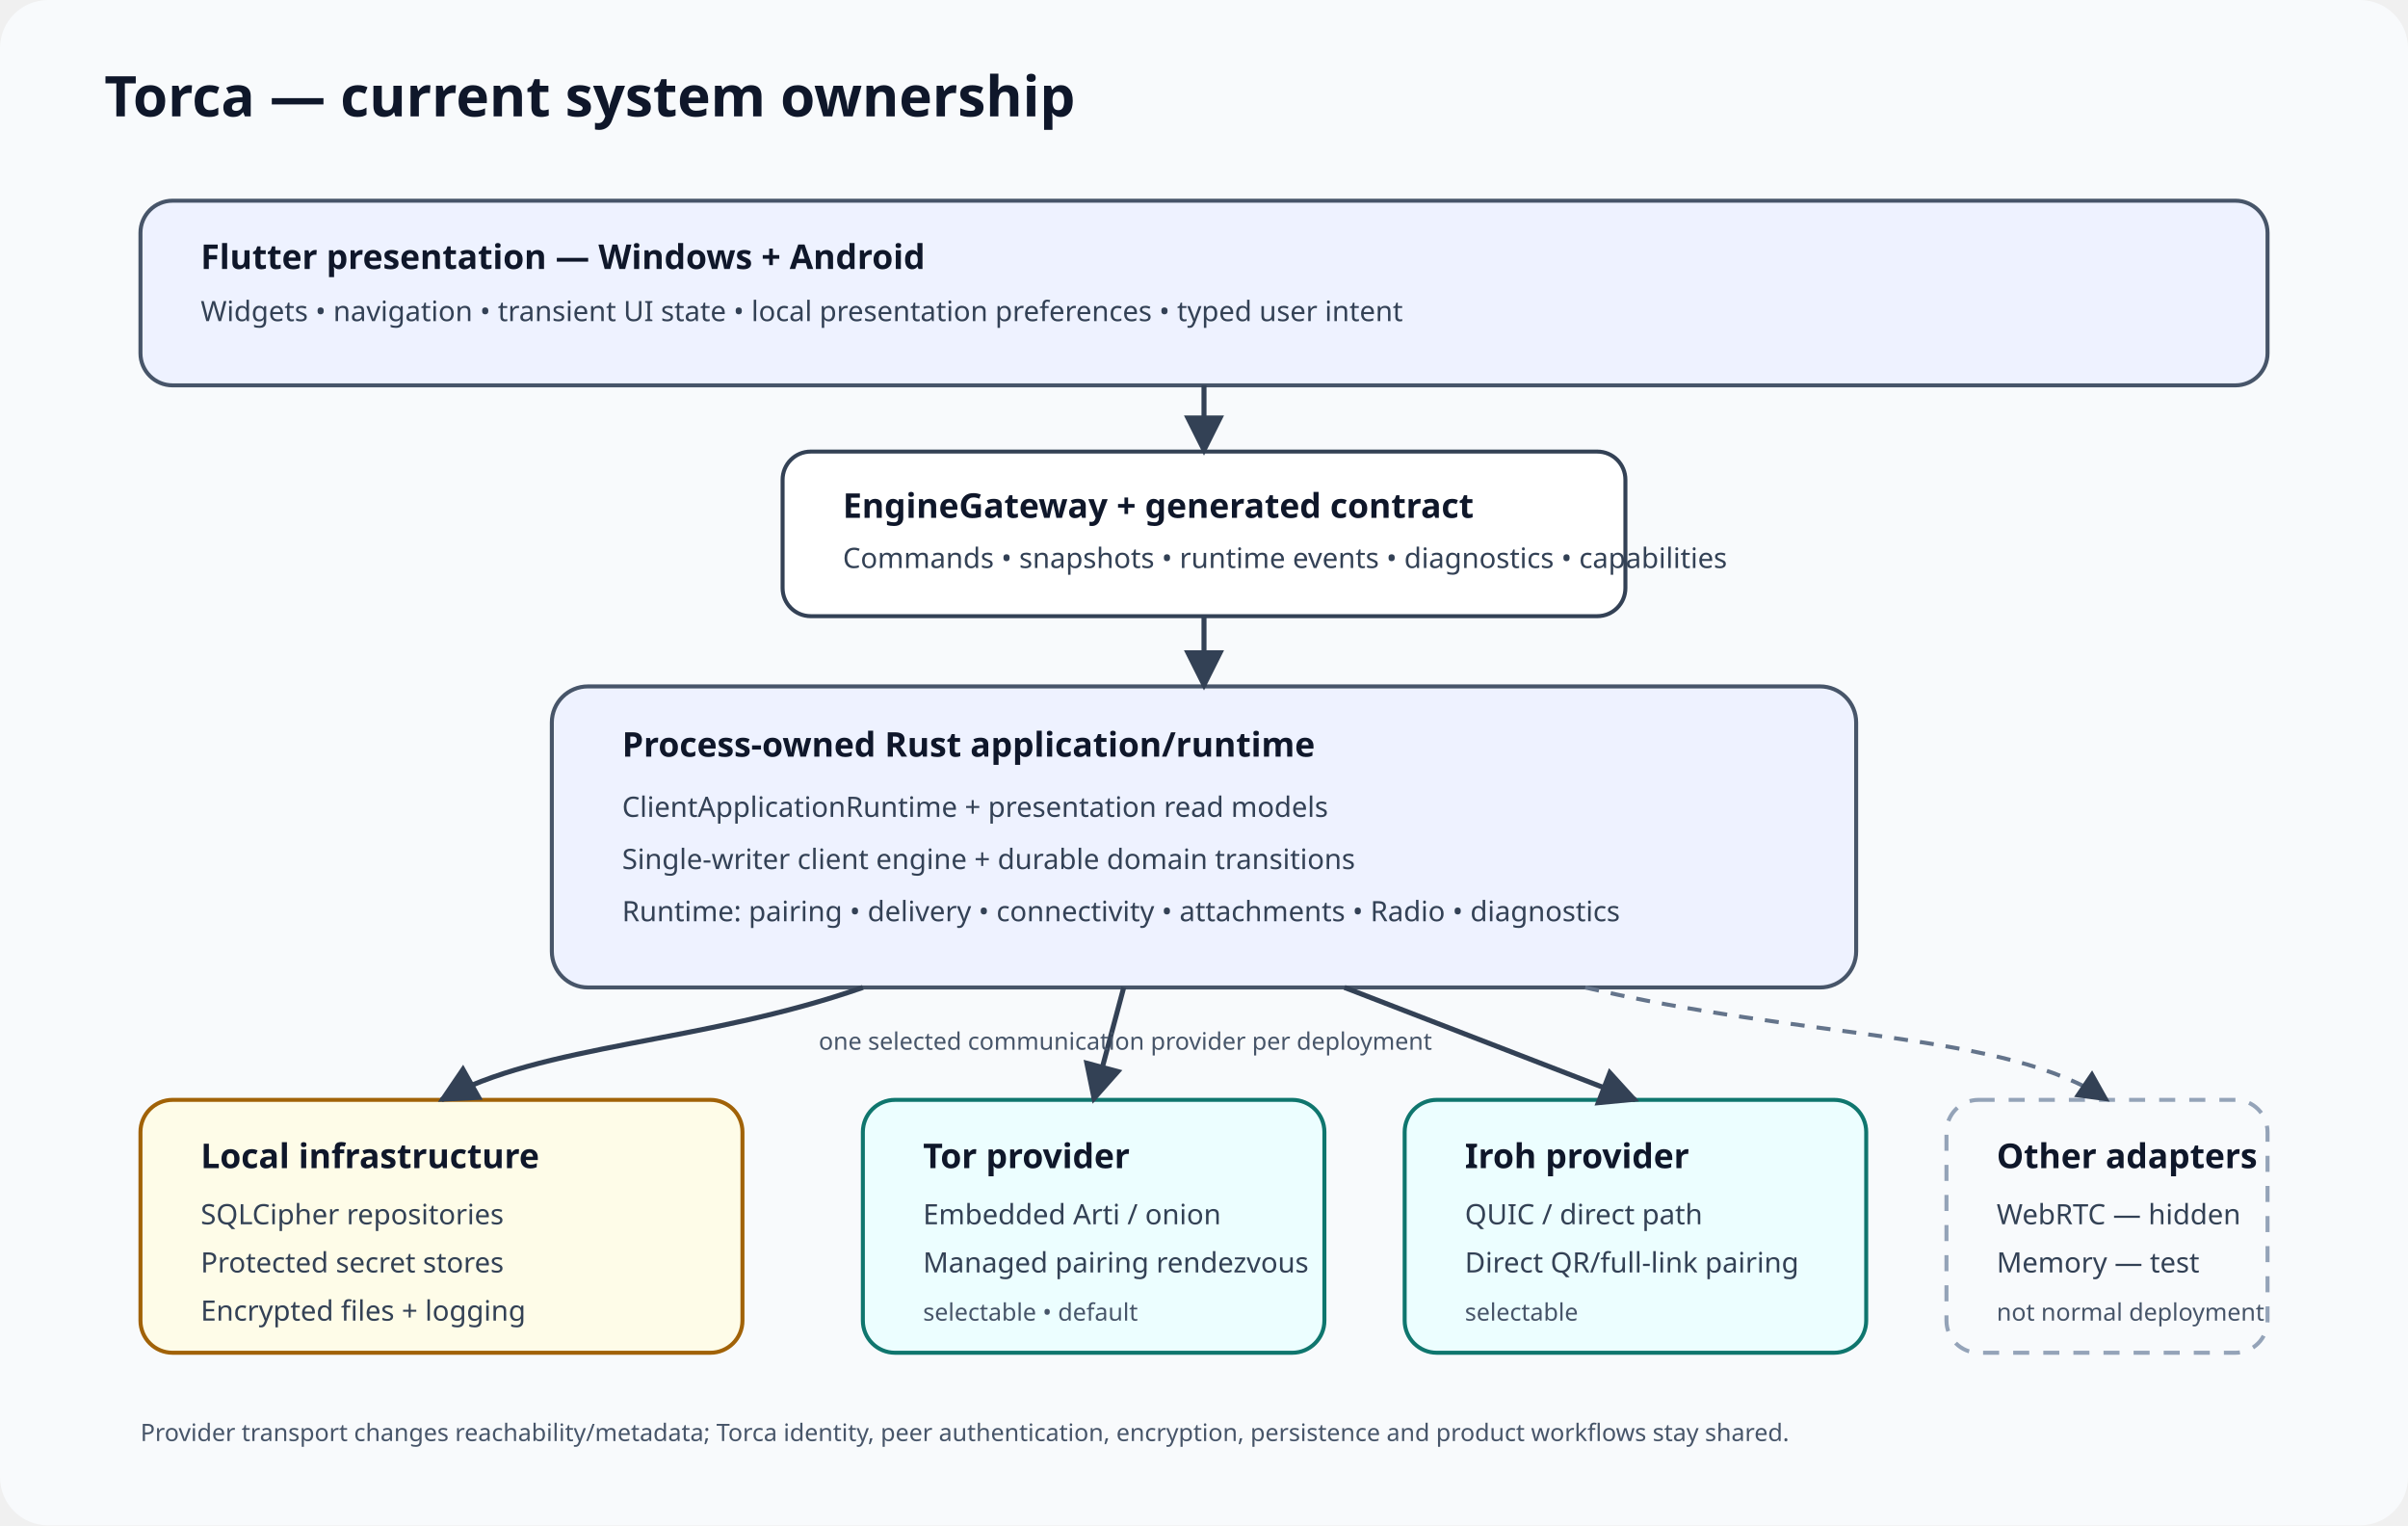
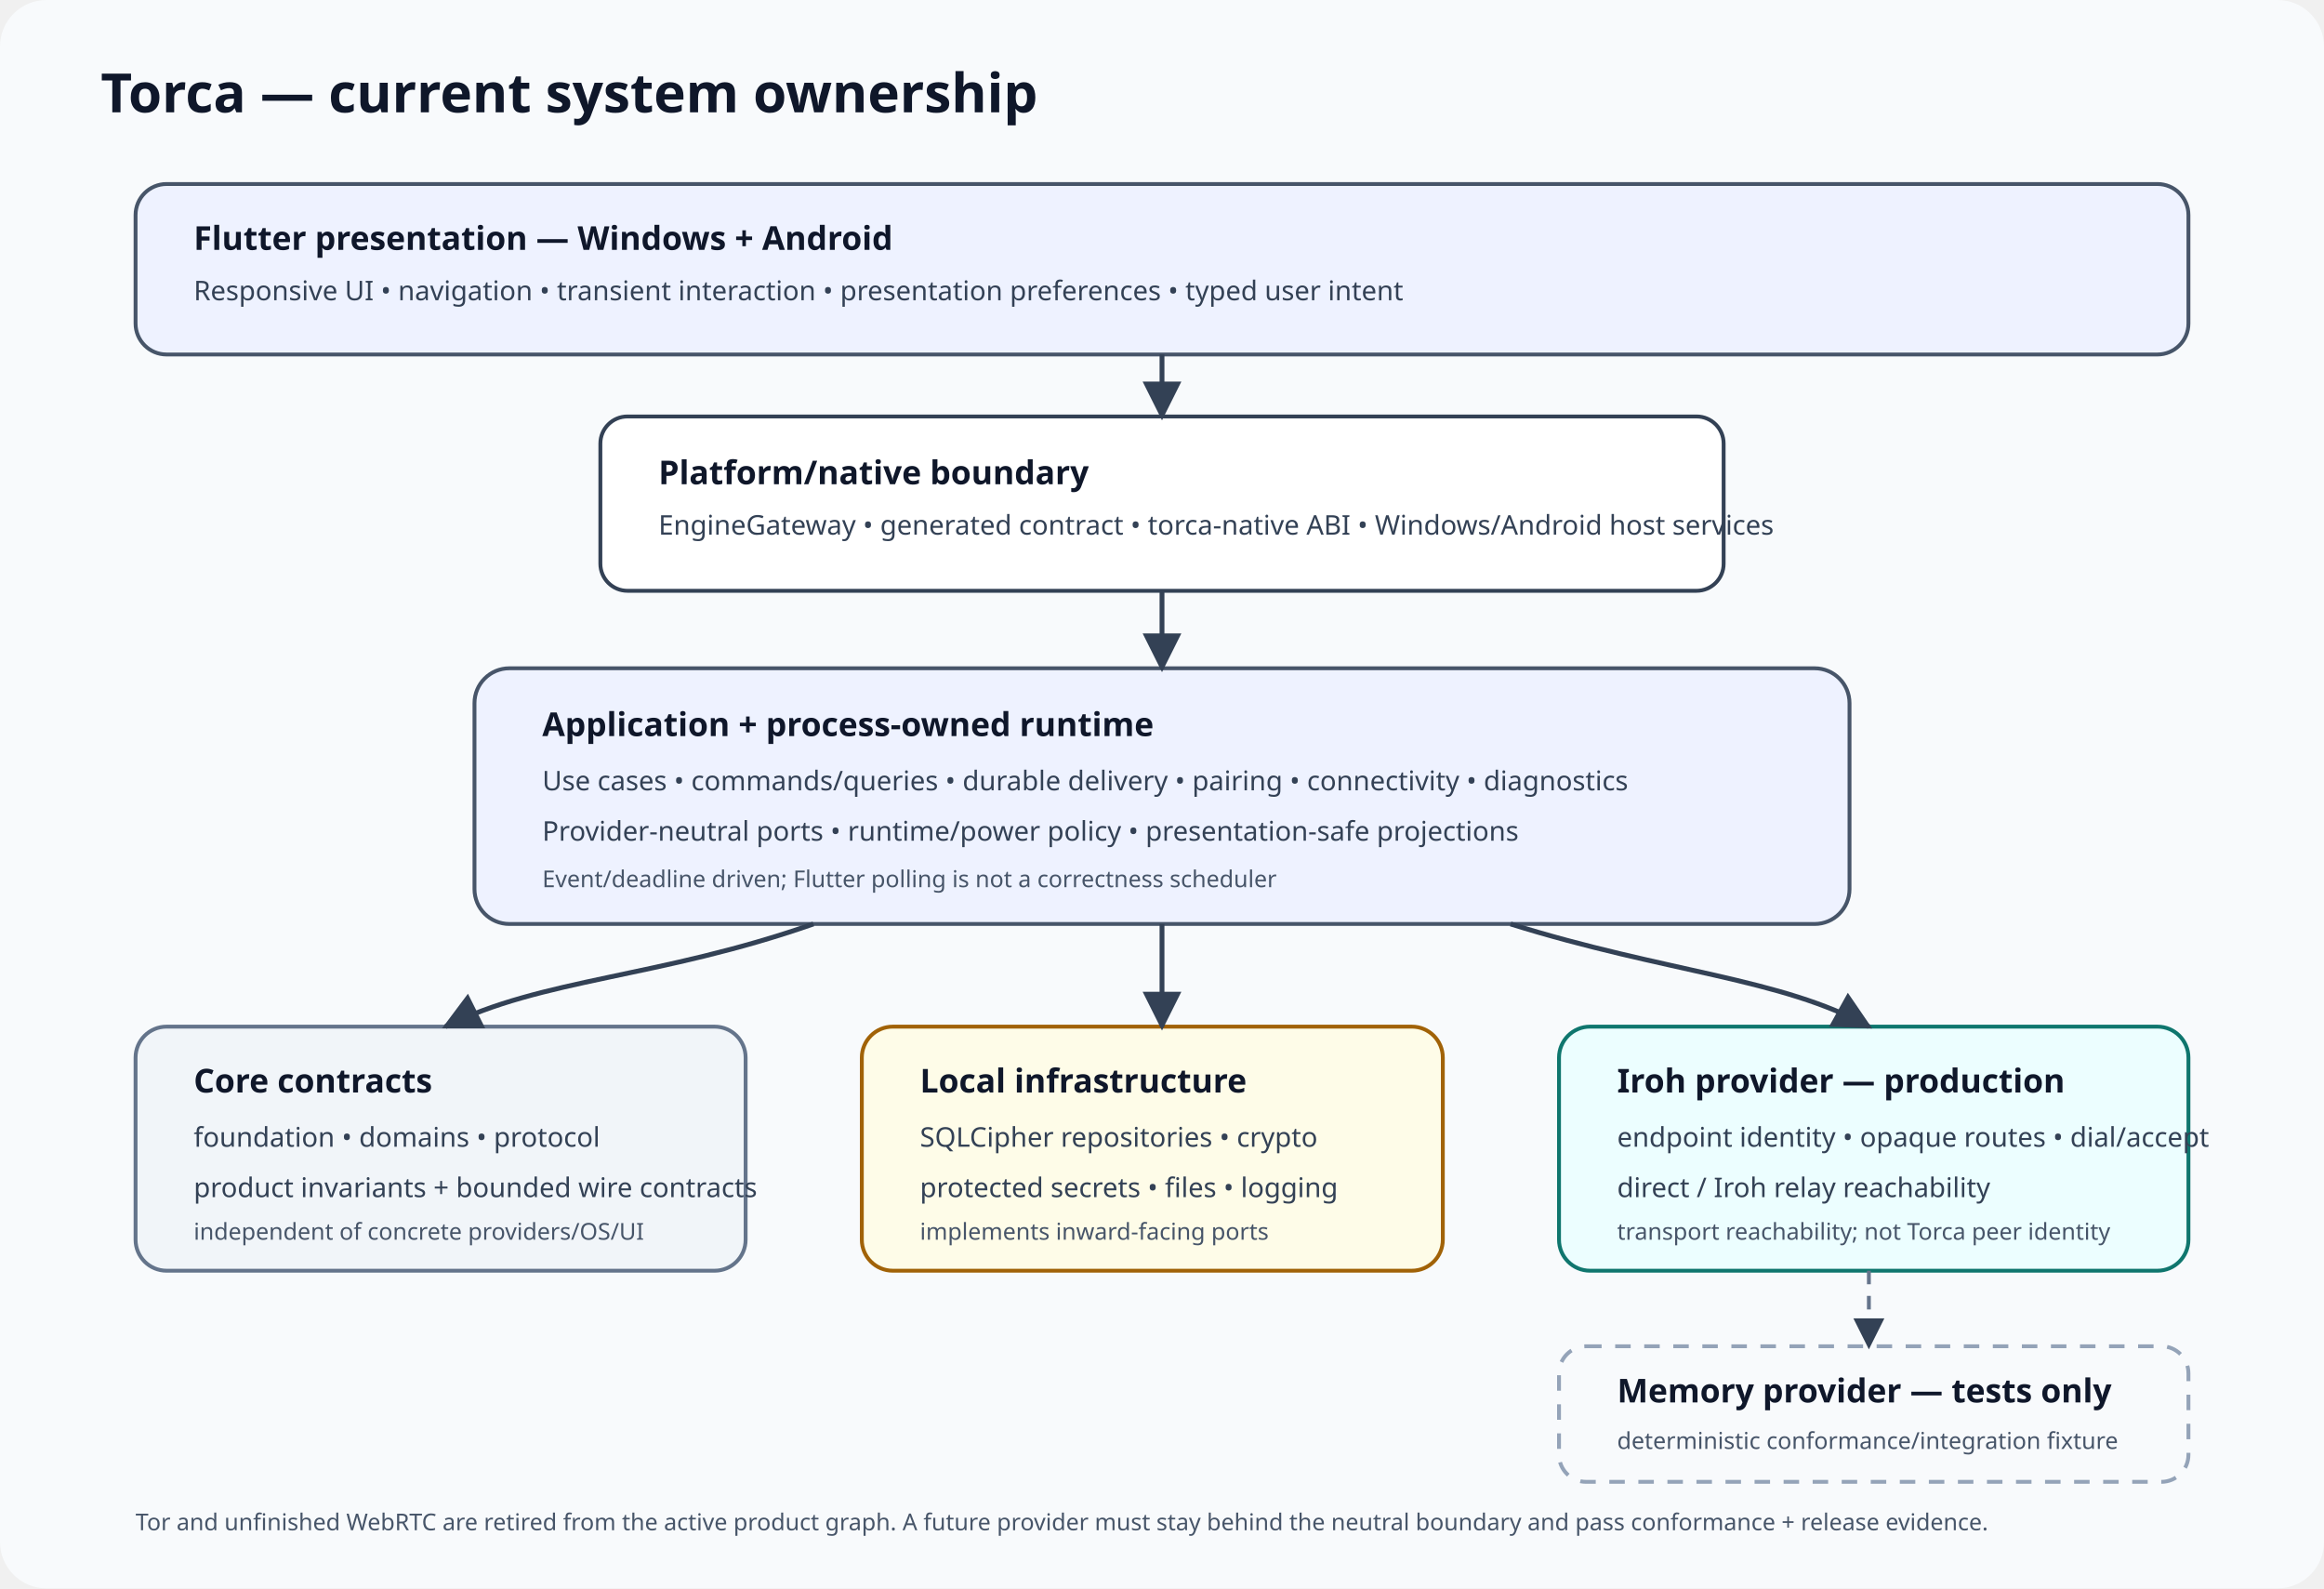
- <svg xmlns="http://www.w3.org/2000/svg" width="1200" height="760" viewBox="0 0 1200 760" role="img" aria-labelledby="title desc">
+ <svg xmlns="http://www.w3.org/2000/svg" width="1200" height="820" viewBox="0 0 1200 820" role="img" aria-labelledby="title desc">
  <defs>
    <marker id="arrow" viewBox="0 0 10 10" refX="9" refY="5" markerWidth="8" markerHeight="8" orient="auto-start-reverse">
-       <path d="M 0 0 L 10 5 L 0 10 z" fill="#334155" />
+       <path d="M0 0 L10 5 L0 10z" fill="#334155" />
    </marker>
    <style>
-       .bg{fill:#f8fafc}.box{fill:#fff;stroke:#334155;stroke-width:2}.soft{fill:#eef2ff;stroke:#475569;stroke-width:2}.provider{fill:#ecfeff;stroke:#0f766e;stroke-width:2}.hidden{fill:#f8fafc;stroke:#94a3b8;stroke-width:2;stroke-dasharray:8 7}.storage{fill:#fefce8;stroke:#a16207;stroke-width:2}.title{font:700 28px system-ui,sans-serif;fill:#0f172a}.h{font:700 17px system-ui,sans-serif;fill:#0f172a}.t{font:14px system-ui,sans-serif;fill:#334155}.small{font:12px system-ui,sans-serif;fill:#475569}.line{stroke:#334155;stroke-width:2.5;fill:none;marker-end:url(#arrow)}.dash{stroke:#64748b;stroke-width:2;stroke-dasharray:7 6;fill:none;marker-end:url(#arrow)}
+       .bg{fill:#f8fafc}.box{fill:#fff;stroke:#334155;stroke-width:2}.soft{fill:#eef2ff;stroke:#475569;stroke-width:2}.core{fill:#f1f5f9;stroke:#64748b;stroke-width:2}.infra{fill:#fefce8;stroke:#a16207;stroke-width:2}.provider{fill:#ecfeff;stroke:#0f766e;stroke-width:2}.test{fill:#f8fafc;stroke:#94a3b8;stroke-width:2;stroke-dasharray:8 7}.title{font:700 28px system-ui,sans-serif;fill:#0f172a}.h{font:700 17px system-ui,sans-serif;fill:#0f172a}.t{font:14px system-ui,sans-serif;fill:#334155}.small{font:12px system-ui,sans-serif;fill:#475569}.line{stroke:#334155;stroke-width:2.5;fill:none;marker-end:url(#arrow)}.dash{stroke:#64748b;stroke-width:2;stroke-dasharray:7 6;fill:none;marker-end:url(#arrow)}
    </style>
  </defs>
-   <rect class="bg" width="1200" height="760" rx="24" />
+   <rect class="bg" width="1200" height="820" rx="24" />
  <text class="title" x="52" y="58">Torca — current system ownership</text>
-   <rect class="soft" x="70" y="100" width="1060" height="92" rx="16" />
-   <text class="h" x="100" y="134">Flutter presentation — Windows + Android</text>
-   <text class="t" x="100" y="160">Widgets • navigation • transient UI state • local presentation preferences • typed user intent</text>
-   <rect class="box" x="390" y="225" width="420" height="82" rx="14" />
-   <text class="h" x="420" y="258">EngineGateway + generated contract</text>
-   <text class="t" x="420" y="283">Commands • snapshots • runtime events • diagnostics • capabilities</text>
-   <rect class="soft" x="275" y="342" width="650" height="150" rx="18" />
-   <text class="h" x="310" y="377">Process-owned Rust application/runtime</text>
-   <text class="t" x="310" y="407">ClientApplicationRuntime + presentation read models</text>
-   <text class="t" x="310" y="433">Single-writer client engine + durable domain transitions</text>
-   <text class="t" x="310" y="459">Runtime: pairing • delivery • connectivity • attachments • Radio • diagnostics</text>
-   <rect class="storage" x="70" y="548" width="300" height="126" rx="16" />
-   <text class="h" x="100" y="582">Local infrastructure</text>
-   <text class="t" x="100" y="610">SQLCipher repositories</text>
-   <text class="t" x="100" y="634">Protected secret stores</text>
-   <text class="t" x="100" y="658">Encrypted files + logging</text>
-   <rect class="provider" x="430" y="548" width="230" height="126" rx="16" />
-   <text class="h" x="460" y="582">Tor provider</text>
-   <text class="t" x="460" y="610">Embedded Arti / onion</text>
-   <text class="t" x="460" y="634">Managed pairing rendezvous</text>
-   <text class="small" x="460" y="658">selectable • default</text>
-   <rect class="provider" x="700" y="548" width="230" height="126" rx="16" />
-   <text class="h" x="730" y="582">Iroh provider</text>
-   <text class="t" x="730" y="610">QUIC / direct path</text>
-   <text class="t" x="730" y="634">Direct QR/full-link pairing</text>
-   <text class="small" x="730" y="658">selectable</text>
-   <rect class="hidden" x="970" y="548" width="160" height="126" rx="16" />
-   <text class="h" x="995" y="582">Other adapters</text>
-   <text class="t" x="995" y="610">WebRTC — hidden</text>
-   <text class="t" x="995" y="634">Memory — test</text>
-   <text class="small" x="995" y="658">not normal deployment</text>
-   <path class="line" d="M600 192 L600 225" />
-   <path class="line" d="M600 307 L600 342" />
-   <path class="line" d="M430 492 C350 520 270 520 220 548" />
-   <path class="line" d="M560 492 L545 548" />
-   <path class="line" d="M670 492 L815 548" />
-   <path class="dash" d="M790 492 C900 518 1000 514 1050 548" />
-   <text class="small" x="408" y="523">one selected communication provider per deployment</text>
-   <text class="small" x="70" y="718">Provider transport changes reachability/metadata; Torca identity, peer authentication, encryption, persistence and product workflows stay shared.</text>
+   <rect class="soft" x="70" y="95" width="1060" height="88" rx="16" />
+   <text class="h" x="100" y="129">Flutter presentation — Windows + Android</text>
+   <text class="t" x="100" y="155">Responsive UI • navigation • transient interaction • presentation preferences • typed user intent</text>
+   <rect class="box" x="310" y="215" width="580" height="90" rx="14" />
+   <text class="h" x="340" y="250">Platform/native boundary</text>
+   <text class="t" x="340" y="276">EngineGateway • generated contract • torca-native ABI • Windows/Android host services</text>
+   <rect class="soft" x="245" y="345" width="710" height="132" rx="18" />
+   <text class="h" x="280" y="380">Application + process-owned runtime</text>
+   <text class="t" x="280" y="408">Use cases • commands/queries • durable delivery • pairing • connectivity • diagnostics</text>
+   <text class="t" x="280" y="434">Provider-neutral ports • runtime/power policy • presentation-safe projections</text>
+   <text class="small" x="280" y="458">Event/deadline driven; Flutter polling is not a correctness scheduler</text>
+   <rect class="core" x="70" y="530" width="315" height="126" rx="16" />
+   <text class="h" x="100" y="564">Core contracts</text>
+   <text class="t" x="100" y="592">foundation • domains • protocol</text>
+   <text class="t" x="100" y="618">product invariants + bounded wire contracts</text>
+   <text class="small" x="100" y="640">independent of concrete providers/OS/UI</text>
+   <rect class="infra" x="445" y="530" width="300" height="126" rx="16" />
+   <text class="h" x="475" y="564">Local infrastructure</text>
+   <text class="t" x="475" y="592">SQLCipher repositories • crypto</text>
+   <text class="t" x="475" y="618">protected secrets • files • logging</text>
+   <text class="small" x="475" y="640">implements inward-facing ports</text>
+   <rect class="provider" x="805" y="530" width="325" height="126" rx="16" />
+   <text class="h" x="835" y="564">Iroh provider — production</text>
+   <text class="t" x="835" y="592">endpoint identity • opaque routes • dial/accept</text>
+   <text class="t" x="835" y="618">direct / Iroh relay reachability</text>
+   <text class="small" x="835" y="640">transport reachability; not Torca peer identity</text>
+   <rect class="test" x="805" y="695" width="325" height="70" rx="14" />
+   <text class="h" x="835" y="724">Memory provider — tests only</text>
+   <text class="small" x="835" y="748">deterministic conformance/integration fixture</text>
+   <path class="line" d="M600 183 V215" />
+   <path class="line" d="M600 305 V345" />
+   <path class="line" d="M420 477 C340 505 280 505 230 530" />
+   <path class="line" d="M600 477 V530" />
+   <path class="line" d="M780 477 C860 502 920 505 965 530" />
+   <path class="dash" d="M965 656 V695" />
+   <text class="small" x="70" y="790">Tor and unfinished WebRTC are retired from the active product graph. A future provider must stay behind the neutral boundary and pass conformance + release evidence.</text>
</svg>
